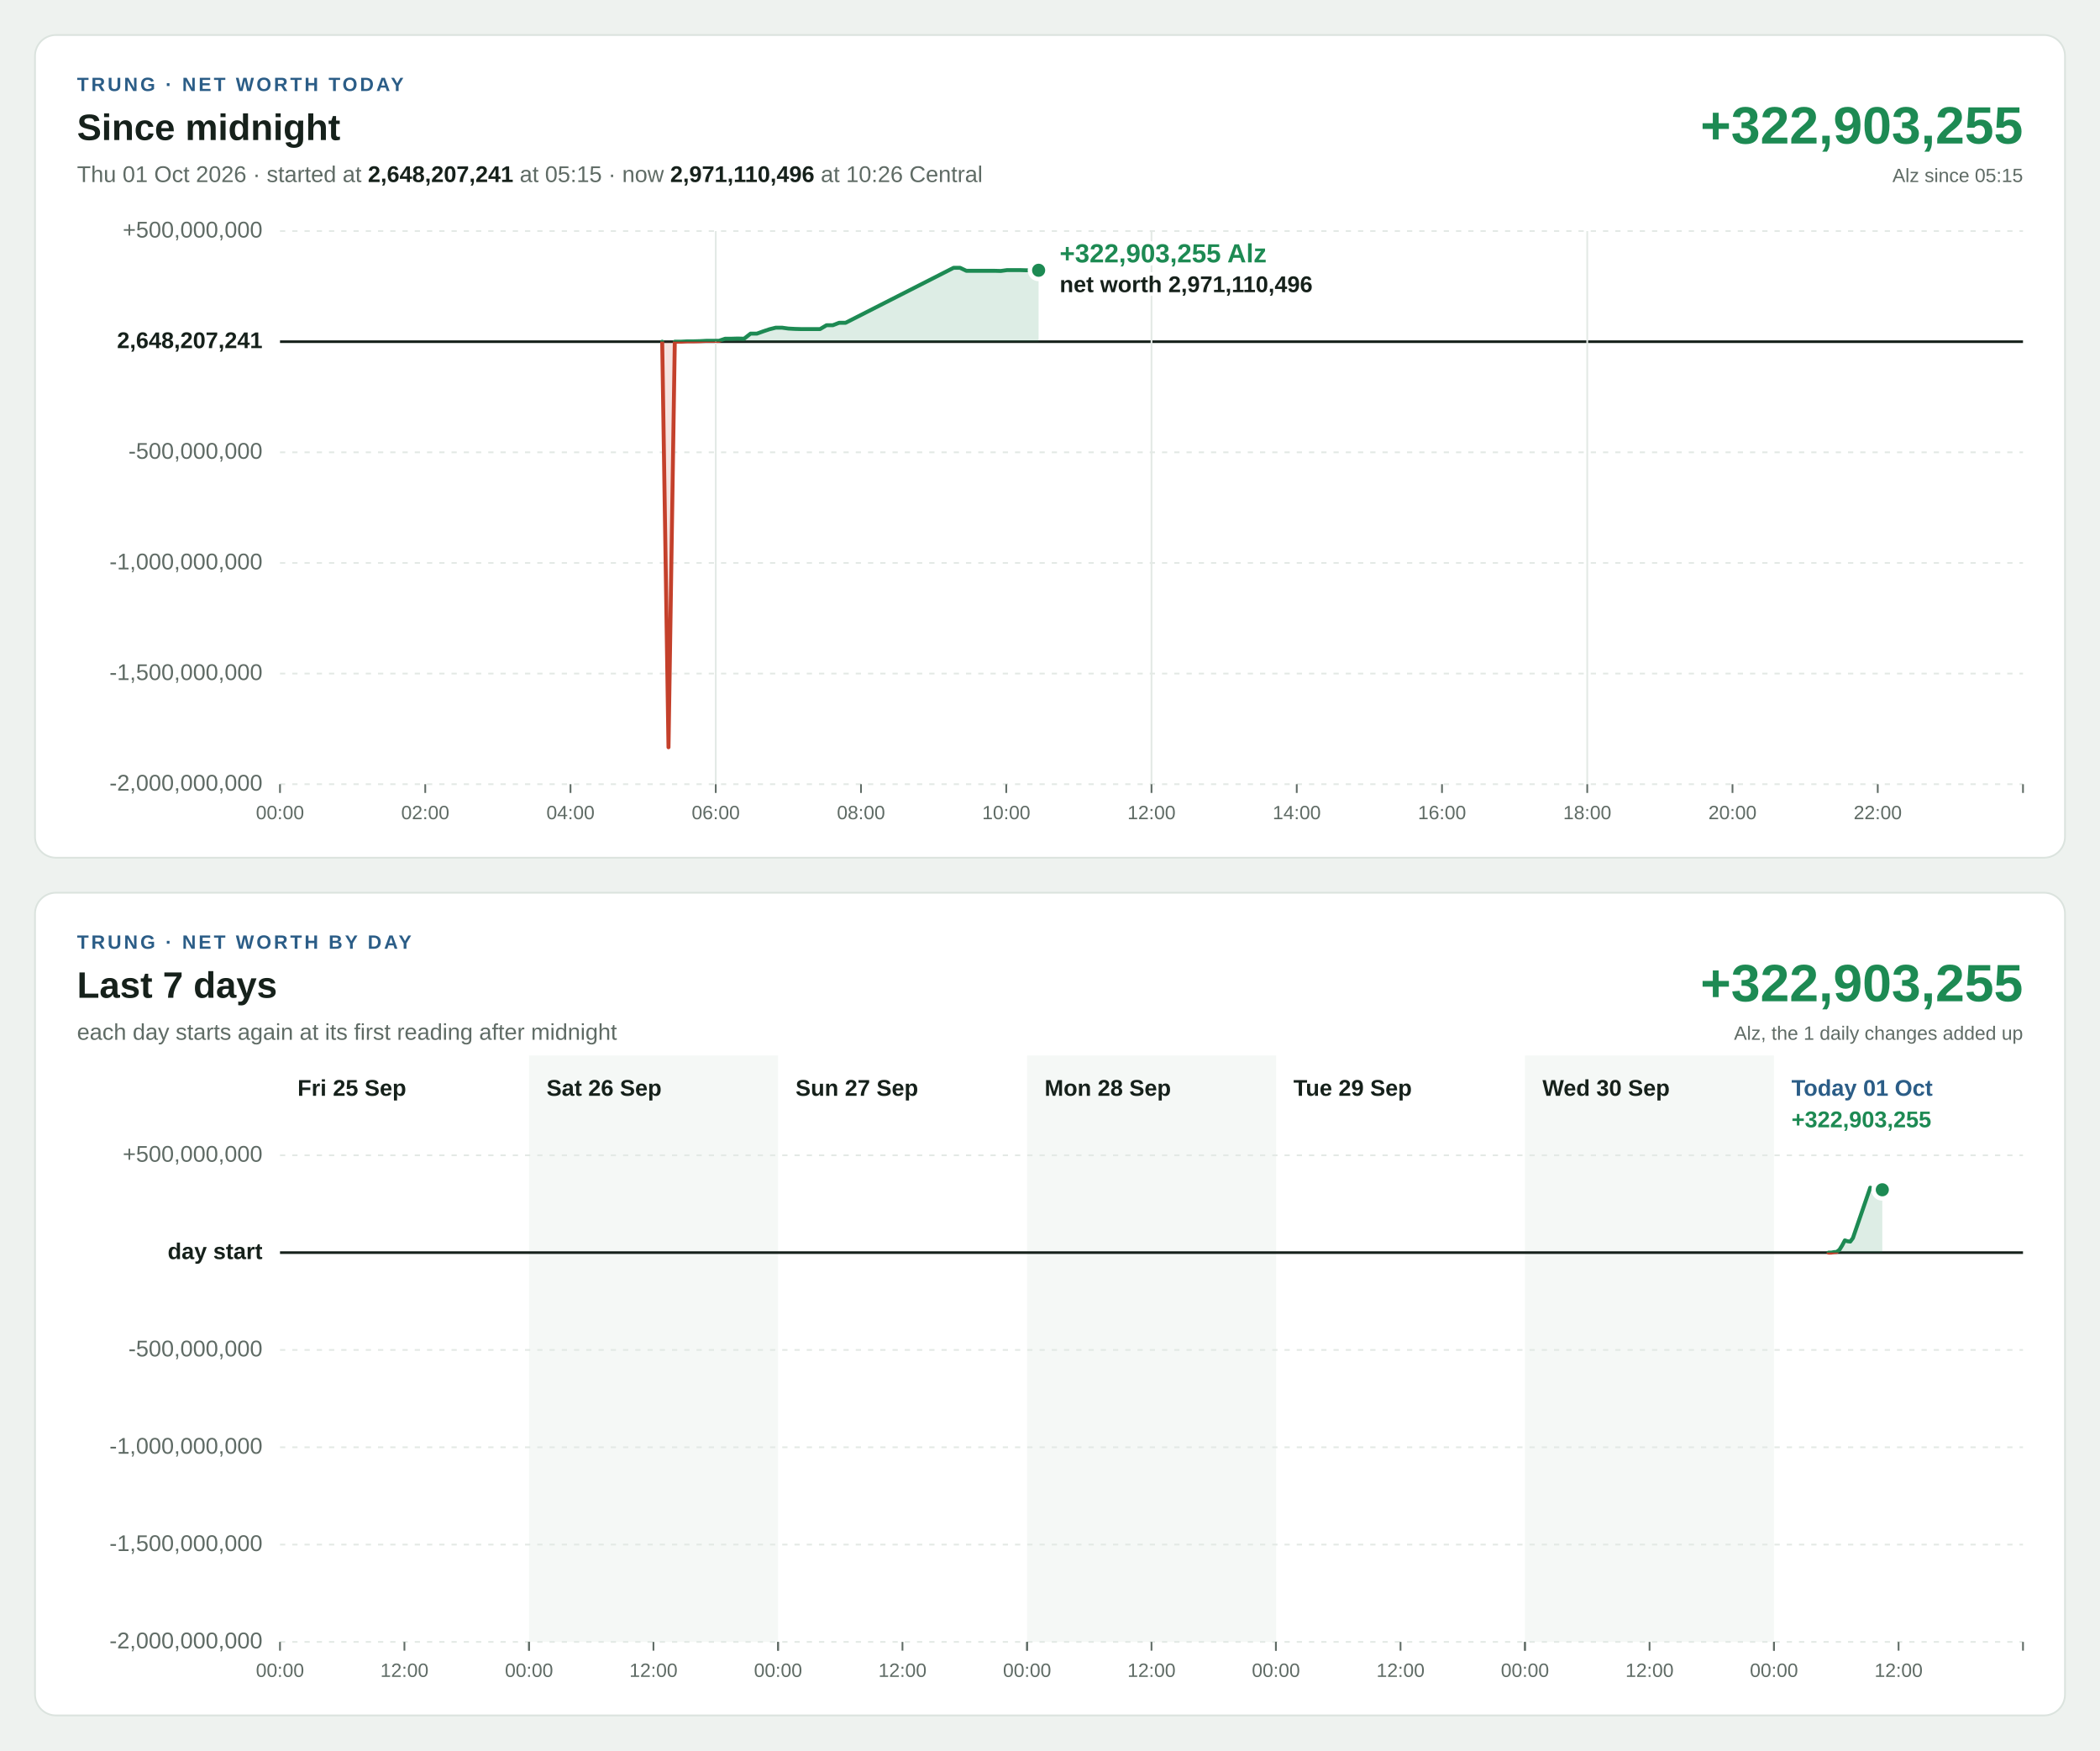
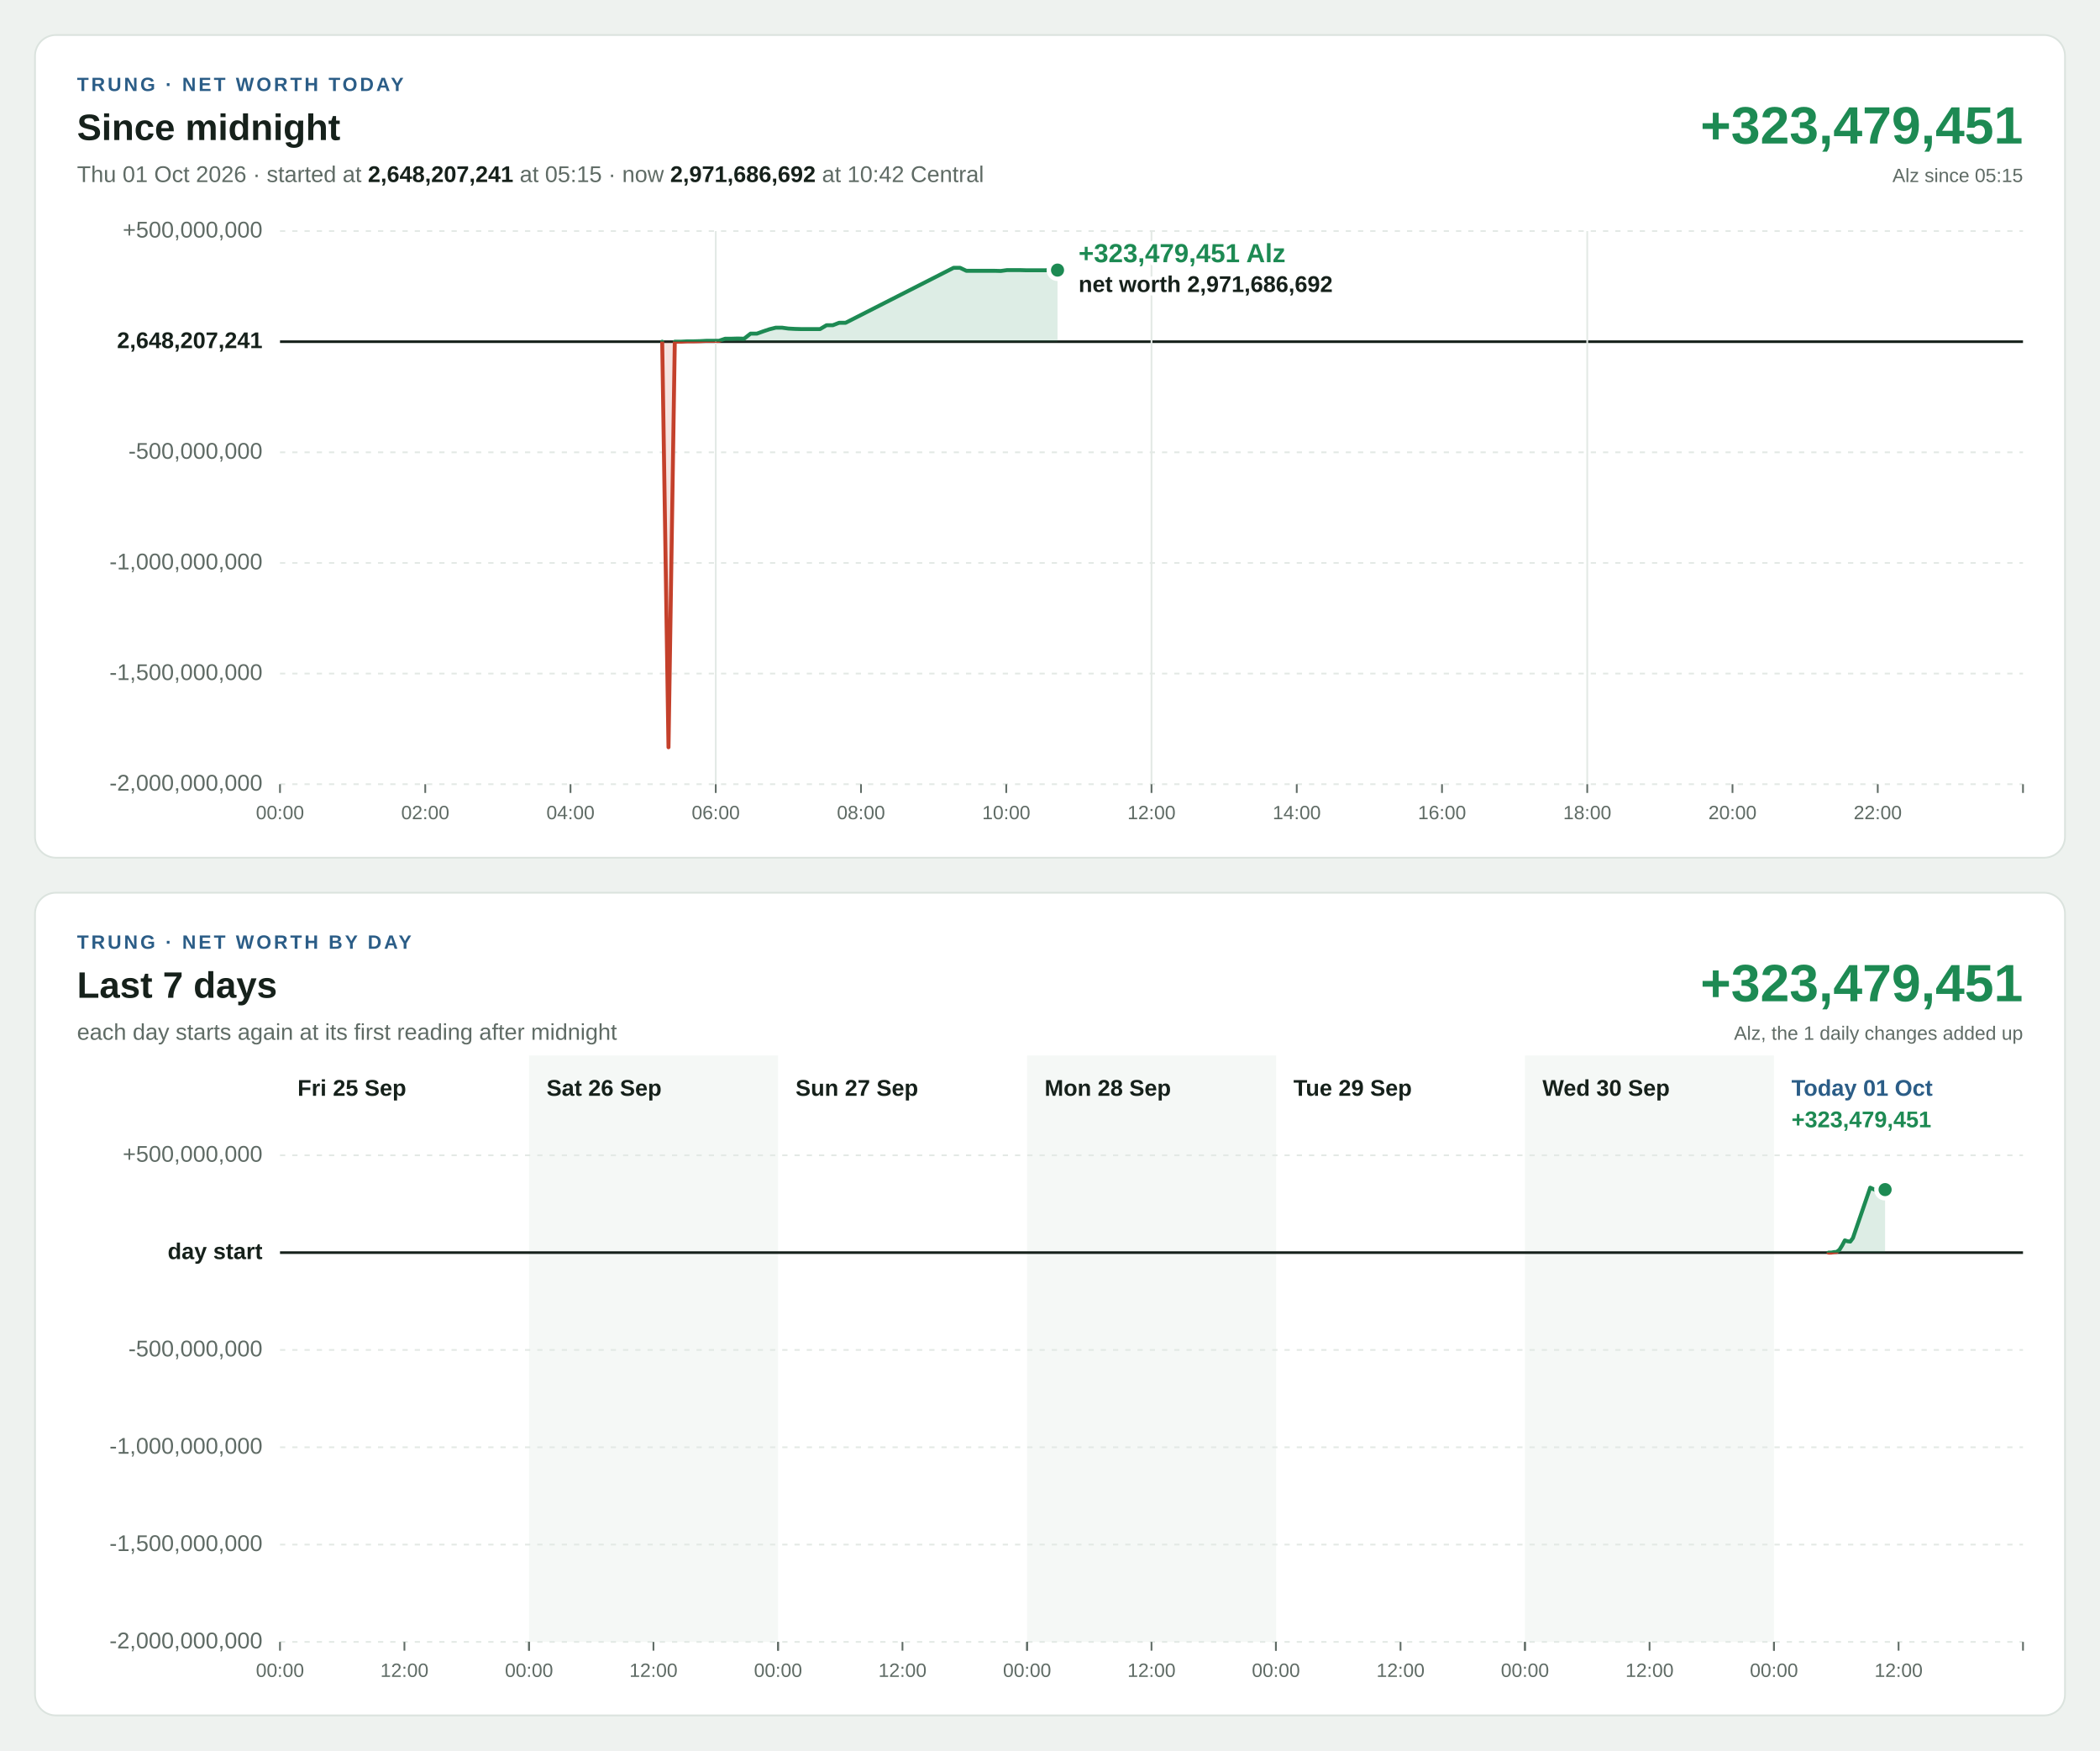
<svg xmlns="http://www.w3.org/2000/svg" width="1200" height="1000" viewBox="0 0 1200 1000" font-family="Segoe UI, Helvetica Neue, Arial, sans-serif" font-size="13" style="font-variant-numeric: tabular-nums">
  <rect width="1200" height="1000" fill="#eef2ef" />
  <g transform="translate(20,20)">
    <rect width="1160" height="470" rx="12" fill="#ffffff" stroke="#dbe3de" />
    <text x="24" y="32" font-size="11" font-weight="700" letter-spacing="1.4" fill="#2b5d87">TRUNG · NET WORTH TODAY</text>
    <text x="24" y="60" font-size="21" font-weight="700" fill="#16211b">Since midnight</text>
-     <text x="24" y="84" fill="#5f6b65">Thu 01 Oct 2026 · started at <tspan font-weight="700" fill="#16211b">2,648,207,241</tspan> at 05:15 · now <tspan font-weight="700" fill="#16211b">2,971,110,496</tspan> at 10:26 Central</text>
-     <text x="1136" y="62" font-size="30" font-weight="700" text-anchor="end" fill="#1d8a53">+322,903,255</text>
+     <text x="24" y="84" fill="#5f6b65">Thu 01 Oct 2026 · started at <tspan font-weight="700" fill="#16211b">2,648,207,241</tspan> at 05:15 · now <tspan font-weight="700" fill="#16211b">2,971,686,692</tspan> at 10:42 Central</text>
+     <text x="1136" y="62" font-size="30" font-weight="700" text-anchor="end" fill="#1d8a53">+323,479,451</text>
    <text x="1136" y="84" font-size="11" text-anchor="end" fill="#5f6b65">Alz since 05:15</text>
    <line x1="140" x2="1136" y1="428.0" y2="428.0" stroke="#e3e9e5" stroke-width="1" stroke-dasharray="3 4" />
    <text x="130" y="428.0" text-anchor="end" dominant-baseline="middle" font-weight="400" fill="#5f6b65">-2,000,000,000</text>
    <line x1="140" x2="1136" y1="364.8" y2="364.8" stroke="#e3e9e5" stroke-width="1" stroke-dasharray="3 4" />
    <text x="130" y="364.8" text-anchor="end" dominant-baseline="middle" font-weight="400" fill="#5f6b65">-1,500,000,000</text>
    <line x1="140" x2="1136" y1="301.6" y2="301.6" stroke="#e3e9e5" stroke-width="1" stroke-dasharray="3 4" />
    <text x="130" y="301.6" text-anchor="end" dominant-baseline="middle" font-weight="400" fill="#5f6b65">-1,000,000,000</text>
    <line x1="140" x2="1136" y1="238.4" y2="238.4" stroke="#e3e9e5" stroke-width="1" stroke-dasharray="3 4" />
    <text x="130" y="238.4" text-anchor="end" dominant-baseline="middle" font-weight="400" fill="#5f6b65">-500,000,000</text>
    <line x1="140" x2="1136" y1="175.2" y2="175.2" stroke="#16211b" stroke-width="1.5" />
    <text x="130" y="175.2" text-anchor="end" dominant-baseline="middle" font-weight="700" fill="#16211b">2,648,207,241</text>
    <line x1="140" x2="1136" y1="112.0" y2="112.0" stroke="#e3e9e5" stroke-width="1" stroke-dasharray="3 4" />
    <text x="130" y="112.0" text-anchor="end" dominant-baseline="middle" font-weight="400" fill="#5f6b65">+500,000,000</text>
    <line x1="140.0" x2="140.0" y1="428" y2="433" stroke="#5f6b65" stroke-width="1" />
    <text x="140.0" y="448" font-size="11" text-anchor="middle" fill="#5f6b65">00:00</text>
    <line x1="223.0" x2="223.0" y1="428" y2="433" stroke="#5f6b65" stroke-width="1" />
    <text x="223.0" y="448" font-size="11" text-anchor="middle" fill="#5f6b65">02:00</text>
    <line x1="306.0" x2="306.0" y1="428" y2="433" stroke="#5f6b65" stroke-width="1" />
    <text x="306.0" y="448" font-size="11" text-anchor="middle" fill="#5f6b65">04:00</text>
    <line x1="389.0" x2="389.0" y1="112" y2="428" stroke="#e3e9e5" stroke-width="1" />
    <line x1="389.0" x2="389.0" y1="428" y2="433" stroke="#5f6b65" stroke-width="1" />
    <text x="389.0" y="448" font-size="11" text-anchor="middle" fill="#5f6b65">06:00</text>
    <line x1="472.0" x2="472.0" y1="428" y2="433" stroke="#5f6b65" stroke-width="1" />
    <text x="472.0" y="448" font-size="11" text-anchor="middle" fill="#5f6b65">08:00</text>
    <line x1="555.0" x2="555.0" y1="428" y2="433" stroke="#5f6b65" stroke-width="1" />
    <text x="555.0" y="448" font-size="11" text-anchor="middle" fill="#5f6b65">10:00</text>
    <line x1="638.0" x2="638.0" y1="112" y2="428" stroke="#e3e9e5" stroke-width="1" />
    <line x1="638.0" x2="638.0" y1="428" y2="433" stroke="#5f6b65" stroke-width="1" />
    <text x="638.0" y="448" font-size="11" text-anchor="middle" fill="#5f6b65">12:00</text>
    <line x1="721.0" x2="721.0" y1="428" y2="433" stroke="#5f6b65" stroke-width="1" />
    <text x="721.0" y="448" font-size="11" text-anchor="middle" fill="#5f6b65">14:00</text>
    <line x1="804.0" x2="804.0" y1="428" y2="433" stroke="#5f6b65" stroke-width="1" />
    <text x="804.0" y="448" font-size="11" text-anchor="middle" fill="#5f6b65">16:00</text>
    <line x1="887.0" x2="887.0" y1="112" y2="428" stroke="#e3e9e5" stroke-width="1" />
    <line x1="887.0" x2="887.0" y1="428" y2="433" stroke="#5f6b65" stroke-width="1" />
    <text x="887.0" y="448" font-size="11" text-anchor="middle" fill="#5f6b65">18:00</text>
    <line x1="970.0" x2="970.0" y1="428" y2="433" stroke="#5f6b65" stroke-width="1" />
    <text x="970.0" y="448" font-size="11" text-anchor="middle" fill="#5f6b65">20:00</text>
    <line x1="1053.0" x2="1053.0" y1="428" y2="433" stroke="#5f6b65" stroke-width="1" />
    <text x="1053.0" y="448" font-size="11" text-anchor="middle" fill="#5f6b65">22:00</text>
    <line x1="1136.0" x2="1136.0" y1="428" y2="433" stroke="#5f6b65" stroke-width="1" />
    <defs>
-       <path id="shape-today" d="M358.4 175.2L358.4 175.2L362.0 406.9L365.6 175.2L369.2 175.2L372.8 175.0L376.4 175.0L380.0 174.9L383.6 174.7L387.2 174.7L390.8 174.7L394.4 173.5L398.1 173.5L401.6 173.4L405.2 173.5L408.9 170.6L412.5 170.6L416.1 169.3L419.7 168.1L423.3 167.2L426.9 167.2L430.5 167.7L434.2 167.9L437.8 168.0L441.4 168.0L445.0 168.0L448.6 168.0L452.3 165.8L455.9 165.8L459.5 164.4L463.2 164.4L524.9 133.0L528.6 133.0L532.2 134.7L548.3 134.7L551.9 134.8L555.5 134.3L559.2 134.3L562.8 134.3L566.3 134.4L573.5 134.4L573.5 175.2Z" />
-       <path id="line-today" d="M358.4 175.2L362.0 406.9L365.6 175.2L369.2 175.2L372.8 175.0L376.4 175.0L380.0 174.9L383.6 174.7L387.2 174.7L390.8 174.7L394.4 173.5L398.1 173.5L401.6 173.4L405.2 173.5L408.9 170.6L412.5 170.6L416.1 169.3L419.7 168.1L423.3 167.2L426.9 167.2L430.5 167.7L434.2 167.9L437.8 168.0L441.4 168.0L445.0 168.0L448.6 168.0L452.3 165.8L455.9 165.8L459.5 164.4L463.2 164.4L524.9 133.0L528.6 133.0L532.2 134.7L548.3 134.7L551.9 134.8L555.5 134.3L559.2 134.3L562.8 134.3L566.3 134.4L573.5 134.4" />
+       <path id="shape-today" d="M358.4 175.2L358.4 175.2L362.0 406.9L365.6 175.2L369.2 175.2L372.8 175.0L376.4 175.0L380.0 174.9L383.6 174.7L387.2 174.7L390.8 174.7L394.4 173.5L398.1 173.5L401.6 173.4L405.2 173.5L408.9 170.6L412.5 170.6L416.1 169.3L419.7 168.1L423.3 167.2L426.9 167.2L430.5 167.7L434.2 167.9L437.8 168.0L441.4 168.0L445.0 168.0L448.6 168.0L452.3 165.8L455.9 165.8L459.5 164.4L463.2 164.4L524.9 133.0L528.6 133.0L532.2 134.7L548.3 134.7L551.9 134.8L555.5 134.3L559.2 134.3L562.8 134.3L566.3 134.4L573.5 134.4L577.1 134.4L580.7 134.3L584.3 134.3L584.3 175.2Z" />
+       <path id="line-today" d="M358.4 175.2L362.0 406.9L365.6 175.2L369.2 175.2L372.8 175.0L376.4 175.0L380.0 174.9L383.6 174.7L387.2 174.7L390.8 174.7L394.4 173.5L398.1 173.5L401.6 173.4L405.2 173.5L408.9 170.6L412.5 170.6L416.1 169.3L419.7 168.1L423.3 167.2L426.9 167.2L430.5 167.7L434.2 167.9L437.8 168.0L441.4 168.0L445.0 168.0L448.6 168.0L452.3 165.8L455.9 165.8L459.5 164.4L463.2 164.4L524.9 133.0L528.6 133.0L532.2 134.7L548.3 134.7L551.9 134.8L555.5 134.3L559.2 134.3L562.8 134.3L566.3 134.4L573.5 134.4L577.1 134.4L580.7 134.3L584.3 134.3" />
      <clipPath id="up-today">
        <rect x="140" y="112" width="996" height="63.2" />
      </clipPath>
      <clipPath id="down-today">
        <rect x="140" y="175.2" width="996" height="252.8" />
      </clipPath>
    </defs>
    <use href="#shape-today" fill="#1d8a53" fill-opacity="0.15" clip-path="url(#up-today)" />
    <use href="#line-today" fill="none" stroke="#1d8a53" stroke-width="2.25" stroke-linejoin="round" stroke-linecap="round" clip-path="url(#up-today)" />
    <use href="#shape-today" fill="#c4402b" fill-opacity="0.15" clip-path="url(#down-today)" />
    <use href="#line-today" fill="none" stroke="#c4402b" stroke-width="2.25" stroke-linejoin="round" stroke-linecap="round" clip-path="url(#down-today)" />
-     <circle cx="573.5" cy="134.4" r="5" fill="#1d8a53" stroke="#ffffff" stroke-width="2.5" />
-     <text x="585.5" y="129.9" text-anchor="start" font-size="15" font-weight="700" fill="#1d8a53" stroke="#ffffff" stroke-width="4" stroke-linejoin="round" paint-order="stroke">+322,903,255 Alz</text>
-     <text x="585.5" y="146.9" text-anchor="start" font-size="13" font-weight="600" fill="#16211b" stroke="#ffffff" stroke-width="4" stroke-linejoin="round" paint-order="stroke">net worth 2,971,110,496</text>
+     <circle cx="584.3" cy="134.3" r="5" fill="#1d8a53" stroke="#ffffff" stroke-width="2.5" />
+     <text x="596.3" y="129.8" text-anchor="start" font-size="15" font-weight="700" fill="#1d8a53" stroke="#ffffff" stroke-width="4" stroke-linejoin="round" paint-order="stroke">+323,479,451 Alz</text>
+     <text x="596.3" y="146.8" text-anchor="start" font-size="13" font-weight="600" fill="#16211b" stroke="#ffffff" stroke-width="4" stroke-linejoin="round" paint-order="stroke">net worth 2,971,686,692</text>
  </g>
  <g transform="translate(20,510)">
    <rect width="1160" height="470" rx="12" fill="#ffffff" stroke="#dbe3de" />
    <text x="24" y="32" font-size="11" font-weight="700" letter-spacing="1.4" fill="#2b5d87">TRUNG · NET WORTH BY DAY</text>
    <text x="24" y="60" font-size="21" font-weight="700" fill="#16211b">Last 7 days</text>
    <text x="24" y="84" fill="#5f6b65">each day starts again at its first reading after midnight</text>
-     <text x="1136" y="62" font-size="30" font-weight="700" text-anchor="end" fill="#1d8a53">+322,903,255</text>
+     <text x="1136" y="62" font-size="30" font-weight="700" text-anchor="end" fill="#1d8a53">+323,479,451</text>
    <text x="1136" y="84" font-size="11" text-anchor="end" fill="#5f6b65">Alz, the 1 daily changes added up</text>
    <rect x="282.3" y="93" width="142.3" height="335" fill="#f5f8f6" />
    <rect x="566.9" y="93" width="142.3" height="335" fill="#f5f8f6" />
    <rect x="851.4" y="93" width="142.3" height="335" fill="#f5f8f6" />
    <line x1="140" x2="1136" y1="428.0" y2="428.0" stroke="#e3e9e5" stroke-width="1" stroke-dasharray="3 4" />
    <text x="130" y="428.0" text-anchor="end" dominant-baseline="middle" font-weight="400" fill="#5f6b65">-2,000,000,000</text>
    <line x1="140" x2="1136" y1="372.4" y2="372.4" stroke="#e3e9e5" stroke-width="1" stroke-dasharray="3 4" />
    <text x="130" y="372.4" text-anchor="end" dominant-baseline="middle" font-weight="400" fill="#5f6b65">-1,500,000,000</text>
    <line x1="140" x2="1136" y1="316.8" y2="316.8" stroke="#e3e9e5" stroke-width="1" stroke-dasharray="3 4" />
    <text x="130" y="316.8" text-anchor="end" dominant-baseline="middle" font-weight="400" fill="#5f6b65">-1,000,000,000</text>
    <line x1="140" x2="1136" y1="261.2" y2="261.2" stroke="#e3e9e5" stroke-width="1" stroke-dasharray="3 4" />
    <text x="130" y="261.2" text-anchor="end" dominant-baseline="middle" font-weight="400" fill="#5f6b65">-500,000,000</text>
    <line x1="140" x2="1136" y1="205.6" y2="205.6" stroke="#16211b" stroke-width="1.5" />
    <text x="130" y="205.6" text-anchor="end" dominant-baseline="middle" font-weight="700" fill="#16211b">day start</text>
    <line x1="140" x2="1136" y1="150.0" y2="150.0" stroke="#e3e9e5" stroke-width="1" stroke-dasharray="3 4" />
    <text x="130" y="150.0" text-anchor="end" dominant-baseline="middle" font-weight="400" fill="#5f6b65">+500,000,000</text>
    <text x="150.0" y="116" font-weight="700" fill="#16211b">Fri 25 Sep</text>
    <line x1="140.0" x2="140.0" y1="428" y2="433" stroke="#5f6b65" stroke-width="1" />
    <text x="140.0" y="448" font-size="11" text-anchor="middle" fill="#5f6b65">00:00</text>
    <line x1="211.1" x2="211.1" y1="428" y2="433" stroke="#5f6b65" stroke-width="1" />
    <text x="211.1" y="448" font-size="11" text-anchor="middle" fill="#5f6b65">12:00</text>
    <line x1="282.3" x2="282.3" y1="428" y2="433" stroke="#5f6b65" stroke-width="1" />
    <text x="292.3" y="116" font-weight="700" fill="#16211b">Sat 26 Sep</text>
    <line x1="282.3" x2="282.3" y1="428" y2="433" stroke="#5f6b65" stroke-width="1" />
    <text x="282.3" y="448" font-size="11" text-anchor="middle" fill="#5f6b65">00:00</text>
    <line x1="353.4" x2="353.4" y1="428" y2="433" stroke="#5f6b65" stroke-width="1" />
    <text x="353.4" y="448" font-size="11" text-anchor="middle" fill="#5f6b65">12:00</text>
    <line x1="424.6" x2="424.6" y1="428" y2="433" stroke="#5f6b65" stroke-width="1" />
    <text x="434.6" y="116" font-weight="700" fill="#16211b">Sun 27 Sep</text>
    <line x1="424.6" x2="424.6" y1="428" y2="433" stroke="#5f6b65" stroke-width="1" />
    <text x="424.6" y="448" font-size="11" text-anchor="middle" fill="#5f6b65">00:00</text>
    <line x1="495.7" x2="495.7" y1="428" y2="433" stroke="#5f6b65" stroke-width="1" />
    <text x="495.7" y="448" font-size="11" text-anchor="middle" fill="#5f6b65">12:00</text>
    <line x1="566.9" x2="566.9" y1="428" y2="433" stroke="#5f6b65" stroke-width="1" />
    <text x="576.9" y="116" font-weight="700" fill="#16211b">Mon 28 Sep</text>
    <line x1="566.9" x2="566.9" y1="428" y2="433" stroke="#5f6b65" stroke-width="1" />
    <text x="566.9" y="448" font-size="11" text-anchor="middle" fill="#5f6b65">00:00</text>
    <line x1="638.0" x2="638.0" y1="428" y2="433" stroke="#5f6b65" stroke-width="1" />
    <text x="638.0" y="448" font-size="11" text-anchor="middle" fill="#5f6b65">12:00</text>
    <line x1="709.1" x2="709.1" y1="428" y2="433" stroke="#5f6b65" stroke-width="1" />
    <text x="719.1" y="116" font-weight="700" fill="#16211b">Tue 29 Sep</text>
    <line x1="709.1" x2="709.1" y1="428" y2="433" stroke="#5f6b65" stroke-width="1" />
    <text x="709.1" y="448" font-size="11" text-anchor="middle" fill="#5f6b65">00:00</text>
    <line x1="780.3" x2="780.3" y1="428" y2="433" stroke="#5f6b65" stroke-width="1" />
    <text x="780.3" y="448" font-size="11" text-anchor="middle" fill="#5f6b65">12:00</text>
    <line x1="851.4" x2="851.4" y1="428" y2="433" stroke="#5f6b65" stroke-width="1" />
    <text x="861.4" y="116" font-weight="700" fill="#16211b">Wed 30 Sep</text>
    <line x1="851.4" x2="851.4" y1="428" y2="433" stroke="#5f6b65" stroke-width="1" />
    <text x="851.4" y="448" font-size="11" text-anchor="middle" fill="#5f6b65">00:00</text>
    <line x1="922.6" x2="922.6" y1="428" y2="433" stroke="#5f6b65" stroke-width="1" />
    <text x="922.6" y="448" font-size="11" text-anchor="middle" fill="#5f6b65">12:00</text>
    <line x1="993.7" x2="993.7" y1="428" y2="433" stroke="#5f6b65" stroke-width="1" />
    <text x="1003.7" y="116" font-weight="700" fill="#2b5d87">Today 01 Oct</text>
    <line x1="993.7" x2="993.7" y1="428" y2="433" stroke="#5f6b65" stroke-width="1" />
    <text x="993.7" y="448" font-size="11" text-anchor="middle" fill="#5f6b65">00:00</text>
    <line x1="1064.9" x2="1064.9" y1="428" y2="433" stroke="#5f6b65" stroke-width="1" />
    <text x="1064.9" y="448" font-size="11" text-anchor="middle" fill="#5f6b65">12:00</text>
    <line x1="1136.0" x2="1136.0" y1="428" y2="433" stroke="#5f6b65" stroke-width="1" />
-     <text x="1003.7" y="134" font-weight="700" fill="#1d8a53">+322,903,255</text>
+     <text x="1003.7" y="134" font-weight="700" fill="#1d8a53">+323,479,451</text>
    <defs>
-       <path id="shape-day6" d="M1024.9 205.6L1024.9 205.6L1026.5 205.6L1028.0 205.3L1029.5 205.2L1031.1 204.0L1032.6 201.6L1034.2 198.6L1035.7 199.1L1037.3 199.3L1038.8 197.3L1048.7 168.5L1052.0 170.0L1053.6 169.6L1055.6 169.7L1055.6 205.6Z" />
-       <path id="line-day6" d="M1024.9 205.6L1026.5 205.6L1028.0 205.3L1029.5 205.2L1031.1 204.0L1032.6 201.6L1034.2 198.6L1035.7 199.1L1037.3 199.3L1038.8 197.3L1048.7 168.5L1052.0 170.0L1053.6 169.6L1055.6 169.7" />
+       <path id="shape-day6" d="M1024.9 205.6L1024.9 205.6L1026.5 205.6L1028.0 205.3L1029.5 205.2L1031.1 204.0L1032.6 201.6L1034.2 198.6L1035.7 199.1L1037.3 199.3L1038.8 197.3L1048.7 168.5L1052.0 170.0L1053.6 169.6L1055.6 169.7L1057.2 169.6L1057.2 205.6Z" />
+       <path id="line-day6" d="M1024.9 205.6L1026.5 205.6L1028.0 205.3L1029.5 205.2L1031.1 204.0L1032.6 201.6L1034.2 198.6L1035.7 199.1L1037.3 199.3L1038.8 197.3L1048.7 168.5L1052.0 170.0L1053.6 169.6L1055.6 169.7L1057.2 169.6" />
      <clipPath id="up-day6">
        <rect x="140" y="150" width="996" height="55.6" />
      </clipPath>
      <clipPath id="down-day6">
        <rect x="140" y="205.6" width="996" height="222.4" />
      </clipPath>
    </defs>
    <use href="#shape-day6" fill="#1d8a53" fill-opacity="0.15" clip-path="url(#up-day6)" />
    <use href="#line-day6" fill="none" stroke="#1d8a53" stroke-width="2.25" stroke-linejoin="round" stroke-linecap="round" clip-path="url(#up-day6)" />
    <use href="#shape-day6" fill="#c4402b" fill-opacity="0.15" clip-path="url(#down-day6)" />
    <use href="#line-day6" fill="none" stroke="#c4402b" stroke-width="2.25" stroke-linejoin="round" stroke-linecap="round" clip-path="url(#down-day6)" />
-     <circle cx="1055.6" cy="169.7" r="5" fill="#1d8a53" stroke="#ffffff" stroke-width="2.5" />
+     <circle cx="1057.2" cy="169.6" r="5" fill="#1d8a53" stroke="#ffffff" stroke-width="2.5" />
  </g>
</svg>
